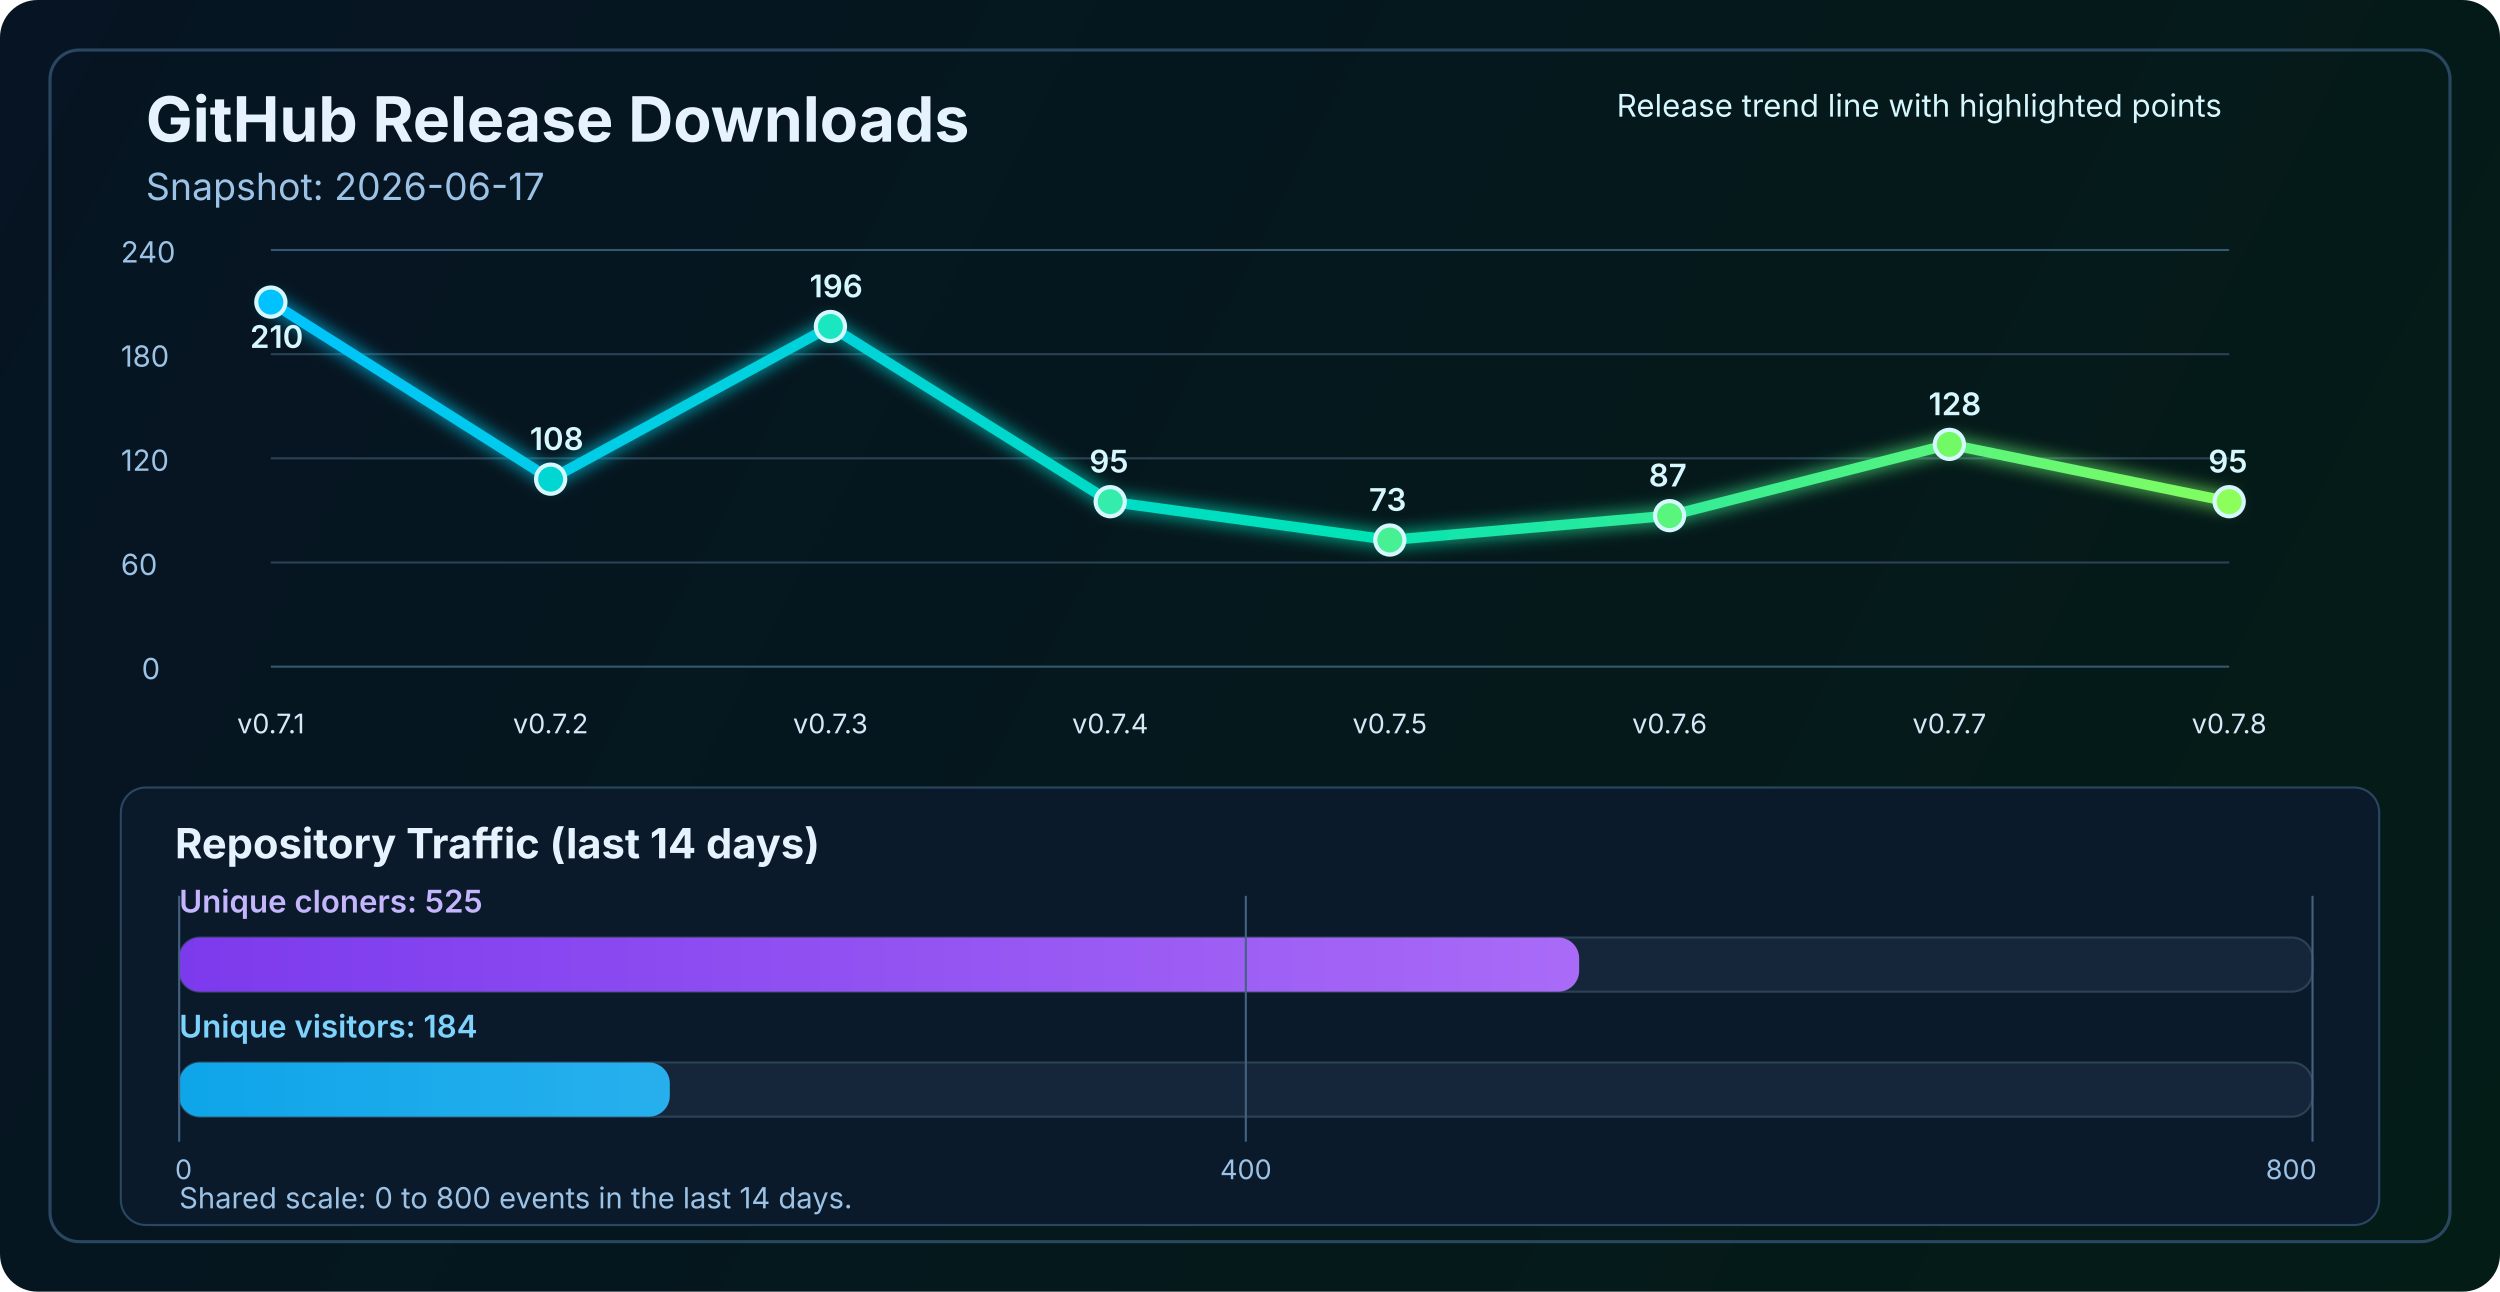
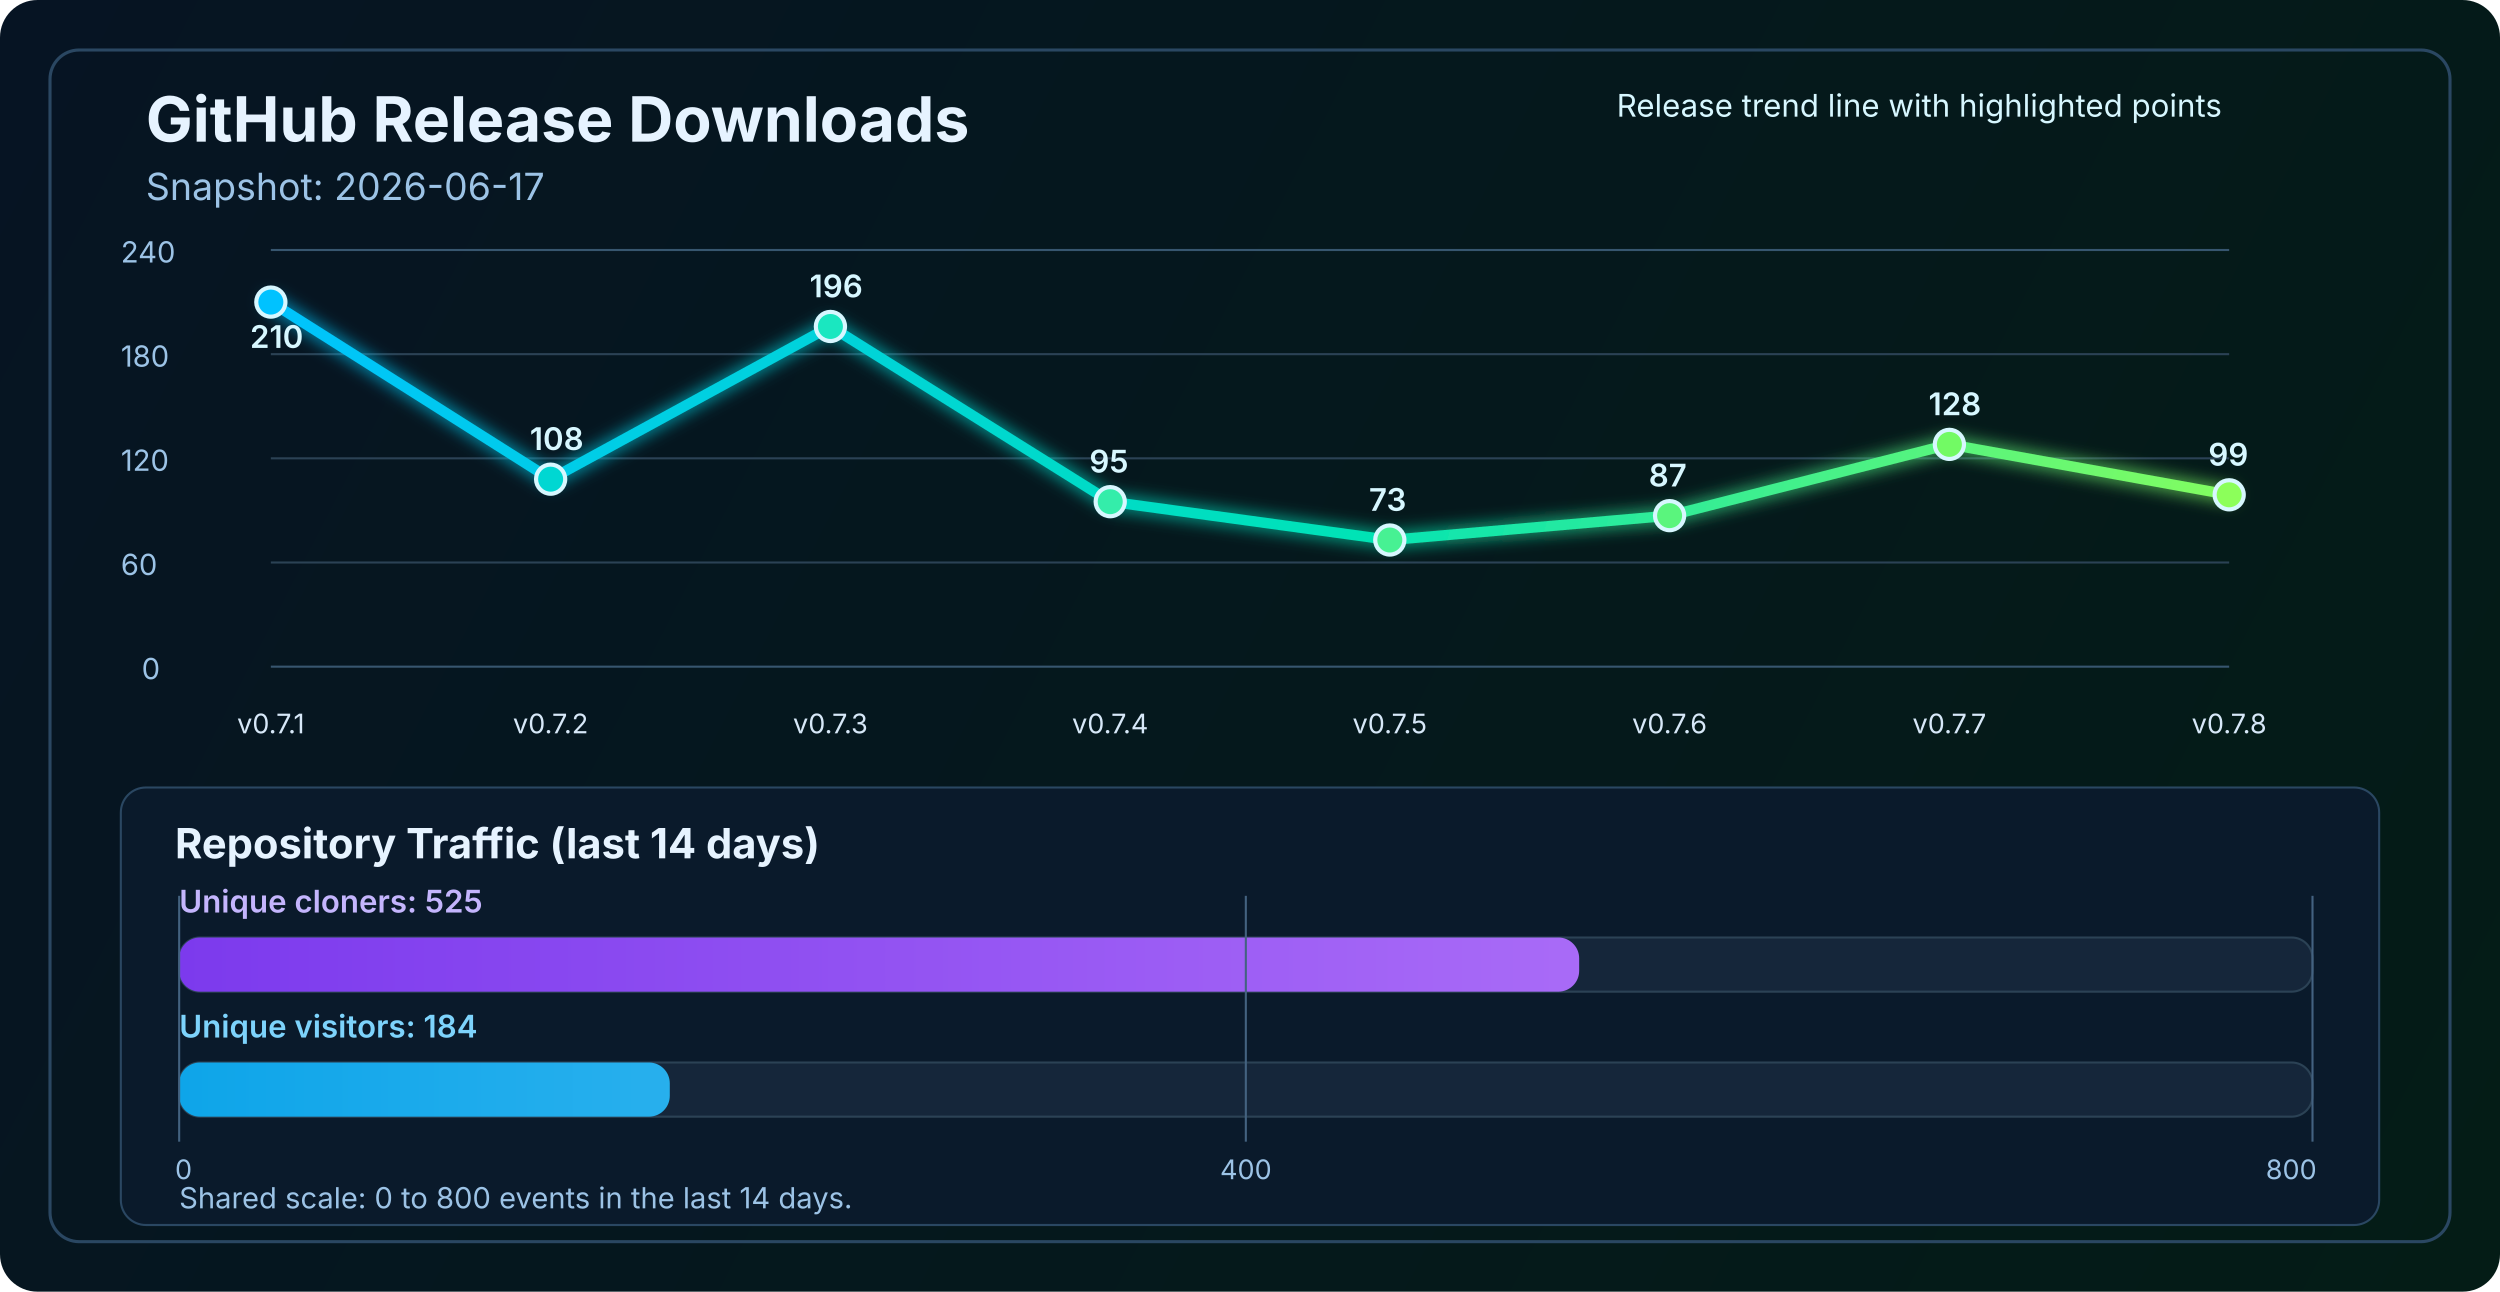
<svg xmlns="http://www.w3.org/2000/svg" width="1200" height="620" viewBox="0 0 1200 620" fill="none" role="img" aria-labelledby="title desc">
  <defs>
    <linearGradient id="bg" x1="0" y1="0" x2="1200" y2="620" gradientUnits="userSpaceOnUse">
      <stop stop-color="#061423" />
      <stop offset="1" stop-color="#041C16" />
    </linearGradient>
    <linearGradient id="line" x1="130" y1="86" x2="1070" y2="340" gradientUnits="userSpaceOnUse">
      <stop stop-color="#00C2FF" />
      <stop offset="0.55" stop-color="#00E2B8" />
      <stop offset="1" stop-color="#8CFF5A" />
    </linearGradient>
    <linearGradient id="cloneFill" x1="86" y1="450" x2="1110" y2="450" gradientUnits="userSpaceOnUse">
      <stop stop-color="#7C3AED" />
      <stop offset="1" stop-color="#C084FC" />
    </linearGradient>
    <linearGradient id="viewFill" x1="86" y1="482" x2="1110" y2="482" gradientUnits="userSpaceOnUse">
      <stop stop-color="#0EA5E9" />
      <stop offset="1" stop-color="#7DD3FC" />
    </linearGradient>
    <filter id="glow" x="-50%" y="-50%" width="200%" height="200%">
      <feGaussianBlur stdDeviation="4" result="blur" />
      <feMerge>
        <feMergeNode in="blur" />
        <feMergeNode in="SourceGraphic" />
      </feMerge>
    </filter>
  </defs>
  <rect width="1200" height="620" rx="18" fill="url(#bg)" />
  <rect x="24" y="24" width="1152" height="572" rx="14" stroke="#2A4762" stroke-width="1.5" />
  <text x="70" y="68" fill="#E6F3FF" font-size="30" font-family="SF Pro Display, -apple-system, BlinkMacSystemFont, Segoe UI, sans-serif" font-weight="700">GitHub Release Downloads</text>
  <text x="70" y="96" fill="#9CC3E6" font-size="18" font-family="SF Pro Text, -apple-system, BlinkMacSystemFont, Segoe UI, sans-serif">Snapshot: 2026-06-17</text>
  <line x1="130" y1="320.0" x2="1070" y2="320.0" stroke="#37566F" stroke-width="1" />
  <line x1="130" y1="270.0" x2="1070" y2="270.0" stroke="#2B4255" stroke-width="1" />
  <line x1="130" y1="220.0" x2="1070" y2="220.0" stroke="#2B4255" stroke-width="1" />
  <line x1="130" y1="170.0" x2="1070" y2="170.0" stroke="#2B4255" stroke-width="1" />
  <line x1="130" y1="120.0" x2="1070" y2="120.0" stroke="#37566F" stroke-width="1" />
  <text x="68" y="326.0" fill="#9CC3E6" font-size="14" font-family="SF Pro Text, -apple-system, BlinkMacSystemFont, Segoe UI, sans-serif">0</text>
  <text x="58" y="276.0" fill="#9CC3E6" font-size="14" font-family="SF Pro Text, -apple-system, BlinkMacSystemFont, Segoe UI, sans-serif">60</text>
  <text x="58" y="226.0" fill="#9CC3E6" font-size="14" font-family="SF Pro Text, -apple-system, BlinkMacSystemFont, Segoe UI, sans-serif">120</text>
  <text x="58" y="176.0" fill="#9CC3E6" font-size="14" font-family="SF Pro Text, -apple-system, BlinkMacSystemFont, Segoe UI, sans-serif">180</text>
  <text x="58" y="126.0" fill="#9CC3E6" font-size="14" font-family="SF Pro Text, -apple-system, BlinkMacSystemFont, Segoe UI, sans-serif">240</text>
-   <polyline points="130.0,145.0 264.3,230.0 398.6,156.7 532.9,240.8 667.1,259.2 801.4,247.5 935.7,213.3 1070.0,240.8" fill="none" stroke="url(#line)" stroke-width="5" stroke-linecap="round" stroke-linejoin="round" filter="url(#glow)" />
+   <polyline points="130.0,145.0 264.3,230.0 398.6,156.7 532.9,240.8 667.1,259.2 801.4,247.5 935.7,213.3 1070.0,237.5" fill="none" stroke="url(#line)" stroke-width="5" stroke-linecap="round" stroke-linejoin="round" filter="url(#glow)" />
  <circle cx="130.0" cy="145.0" r="7" fill="#00C2FF" stroke="#D7F7FF" stroke-width="2" />
  <circle cx="264.3" cy="230.0" r="7" fill="#00D7D2" stroke="#D7F7FF" stroke-width="2" />
  <circle cx="398.6" cy="156.7" r="7" fill="#1AE7C0" stroke="#D7F7FF" stroke-width="2" />
  <circle cx="532.9" cy="240.8" r="7" fill="#34EDAA" stroke="#D7F7FF" stroke-width="2" />
  <circle cx="667.1" cy="259.2" r="7" fill="#47F193" stroke="#D7F7FF" stroke-width="2" />
  <circle cx="801.4" cy="247.5" r="7" fill="#5AF57D" stroke="#D7F7FF" stroke-width="2" />
  <circle cx="935.7" cy="213.3" r="7" fill="#72FA64" stroke="#D7F7FF" stroke-width="2" />
-   <circle cx="1070.0" cy="240.8" r="7" fill="#8CFF5A" stroke="#D7F7FF" stroke-width="2" />
+   <circle cx="1070.0" cy="237.5" r="7" fill="#8CFF5A" stroke="#D7F7FF" stroke-width="2" />
  <text x="130.0" y="352" text-anchor="middle" fill="#D7E8F8" font-size="13" font-family="SF Pro Text, -apple-system, BlinkMacSystemFont, Segoe UI, sans-serif">v0.7.1</text>
  <text x="264.3" y="352" text-anchor="middle" fill="#D7E8F8" font-size="13" font-family="SF Pro Text, -apple-system, BlinkMacSystemFont, Segoe UI, sans-serif">v0.7.2</text>
  <text x="398.6" y="352" text-anchor="middle" fill="#D7E8F8" font-size="13" font-family="SF Pro Text, -apple-system, BlinkMacSystemFont, Segoe UI, sans-serif">v0.7.3</text>
  <text x="532.9" y="352" text-anchor="middle" fill="#D7E8F8" font-size="13" font-family="SF Pro Text, -apple-system, BlinkMacSystemFont, Segoe UI, sans-serif">v0.7.4</text>
  <text x="667.1" y="352" text-anchor="middle" fill="#D7E8F8" font-size="13" font-family="SF Pro Text, -apple-system, BlinkMacSystemFont, Segoe UI, sans-serif">v0.7.5</text>
  <text x="801.4" y="352" text-anchor="middle" fill="#D7E8F8" font-size="13" font-family="SF Pro Text, -apple-system, BlinkMacSystemFont, Segoe UI, sans-serif">v0.7.6</text>
  <text x="935.7" y="352" text-anchor="middle" fill="#D7E8F8" font-size="13" font-family="SF Pro Text, -apple-system, BlinkMacSystemFont, Segoe UI, sans-serif">v0.7.7</text>
  <text x="1070.0" y="352" text-anchor="middle" fill="#D7E8F8" font-size="13" font-family="SF Pro Text, -apple-system, BlinkMacSystemFont, Segoe UI, sans-serif">v0.7.8</text>
  <text x="120.0" y="167.0" fill="#D7F7FF" font-size="15" font-family="SF Pro Text, -apple-system, BlinkMacSystemFont, Segoe UI, sans-serif" font-weight="600">210</text>
  <text x="254.3" y="216.0" fill="#D7F7FF" font-size="15" font-family="SF Pro Text, -apple-system, BlinkMacSystemFont, Segoe UI, sans-serif" font-weight="600">108</text>
  <text x="388.6" y="142.7" fill="#D7F7FF" font-size="15" font-family="SF Pro Text, -apple-system, BlinkMacSystemFont, Segoe UI, sans-serif" font-weight="600">196</text>
  <text x="522.9" y="226.8" fill="#D7F7FF" font-size="15" font-family="SF Pro Text, -apple-system, BlinkMacSystemFont, Segoe UI, sans-serif" font-weight="600">95</text>
  <text x="657.1" y="245.2" fill="#D7F7FF" font-size="15" font-family="SF Pro Text, -apple-system, BlinkMacSystemFont, Segoe UI, sans-serif" font-weight="600">73</text>
  <text x="791.4" y="233.5" fill="#D7F7FF" font-size="15" font-family="SF Pro Text, -apple-system, BlinkMacSystemFont, Segoe UI, sans-serif" font-weight="600">87</text>
  <text x="925.7" y="199.3" fill="#D7F7FF" font-size="15" font-family="SF Pro Text, -apple-system, BlinkMacSystemFont, Segoe UI, sans-serif" font-weight="600">128</text>
-   <text x="1060.0" y="226.8" fill="#D7F7FF" font-size="15" font-family="SF Pro Text, -apple-system, BlinkMacSystemFont, Segoe UI, sans-serif" font-weight="600">95</text>
+   <text x="1060.0" y="223.5" fill="#D7F7FF" font-size="15" font-family="SF Pro Text, -apple-system, BlinkMacSystemFont, Segoe UI, sans-serif" font-weight="600">99</text>
  <text x="776" y="56" fill="#D7F7FF" font-size="15" font-family="SF Pro Text, -apple-system, BlinkMacSystemFont, Segoe UI, sans-serif">Release trend line with highlighted points</text>
  <rect x="58" y="378" width="1084" height="210" rx="12" fill="#0A1A2B" stroke="#2A4762" stroke-width="1" />
  <text x="84" y="412" fill="#E6F3FF" font-size="20" font-family="SF Pro Text, -apple-system, BlinkMacSystemFont, Segoe UI, sans-serif" font-weight="700">Repository Traffic (last 14 days)</text>
  <text x="86" y="438" fill="#C4B5FD" font-size="15" font-family="SF Pro Text, -apple-system, BlinkMacSystemFont, Segoe UI, sans-serif" font-weight="600">Unique cloners: 525</text>
  <rect x="86" y="450" width="1024" height="26" rx="10" fill="#15263A" stroke="#2B4255" stroke-width="1" />
  <rect x="86" y="450" width="672.0" height="26" rx="10" fill="url(#cloneFill)" />
  <text x="86" y="498" fill="#7DD3FC" font-size="15" font-family="SF Pro Text, -apple-system, BlinkMacSystemFont, Segoe UI, sans-serif" font-weight="600">Unique visitors: 184</text>
  <rect x="86" y="510" width="1024" height="26" rx="10" fill="#15263A" stroke="#2B4255" stroke-width="1" />
  <rect x="86" y="510" width="235.5" height="26" rx="10" fill="url(#viewFill)" />
  <line x1="86" y1="430" x2="86" y2="548" stroke="#436280" stroke-width="1" />
  <line x1="598.0" y1="430" x2="598.0" y2="548" stroke="#436280" stroke-width="1" />
  <line x1="1110" y1="430" x2="1110" y2="548" stroke="#436280" stroke-width="1" />
  <text x="84" y="566" text-anchor="start" fill="#9CC3E6" font-size="13" font-family="SF Pro Text, -apple-system, BlinkMacSystemFont, Segoe UI, sans-serif">0</text>
  <text x="598.0" y="566" text-anchor="middle" fill="#9CC3E6" font-size="13" font-family="SF Pro Text, -apple-system, BlinkMacSystemFont, Segoe UI, sans-serif">400</text>
  <text x="1112" y="566" text-anchor="end" fill="#9CC3E6" font-size="13" font-family="SF Pro Text, -apple-system, BlinkMacSystemFont, Segoe UI, sans-serif">800</text>
  <text x="86" y="580" fill="#9CC3E6" font-size="14" font-family="SF Pro Text, -apple-system, BlinkMacSystemFont, Segoe UI, sans-serif">Shared scale: 0 to 800 events in the last 14 days.</text>
</svg>
